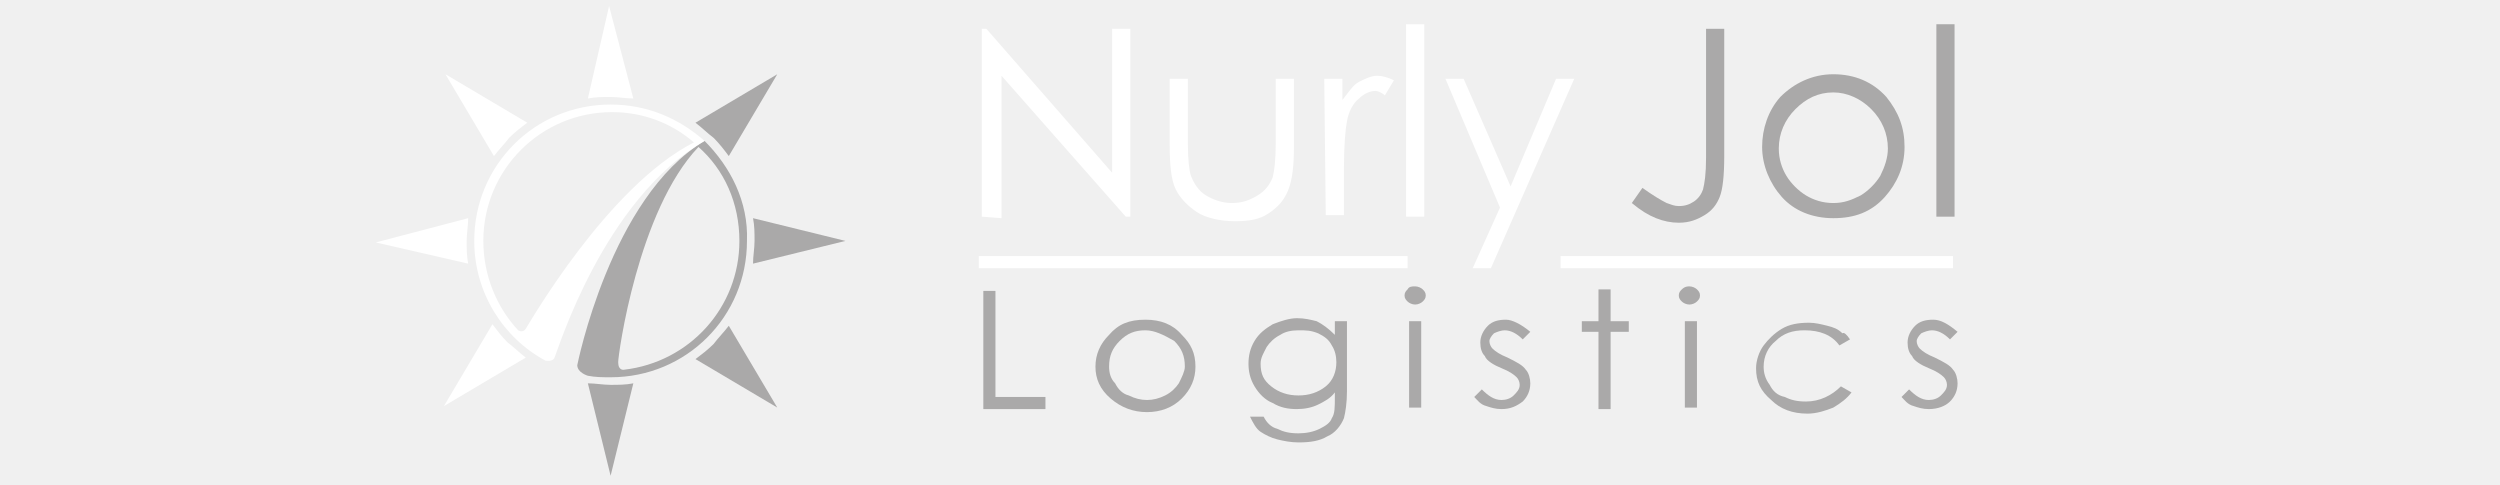
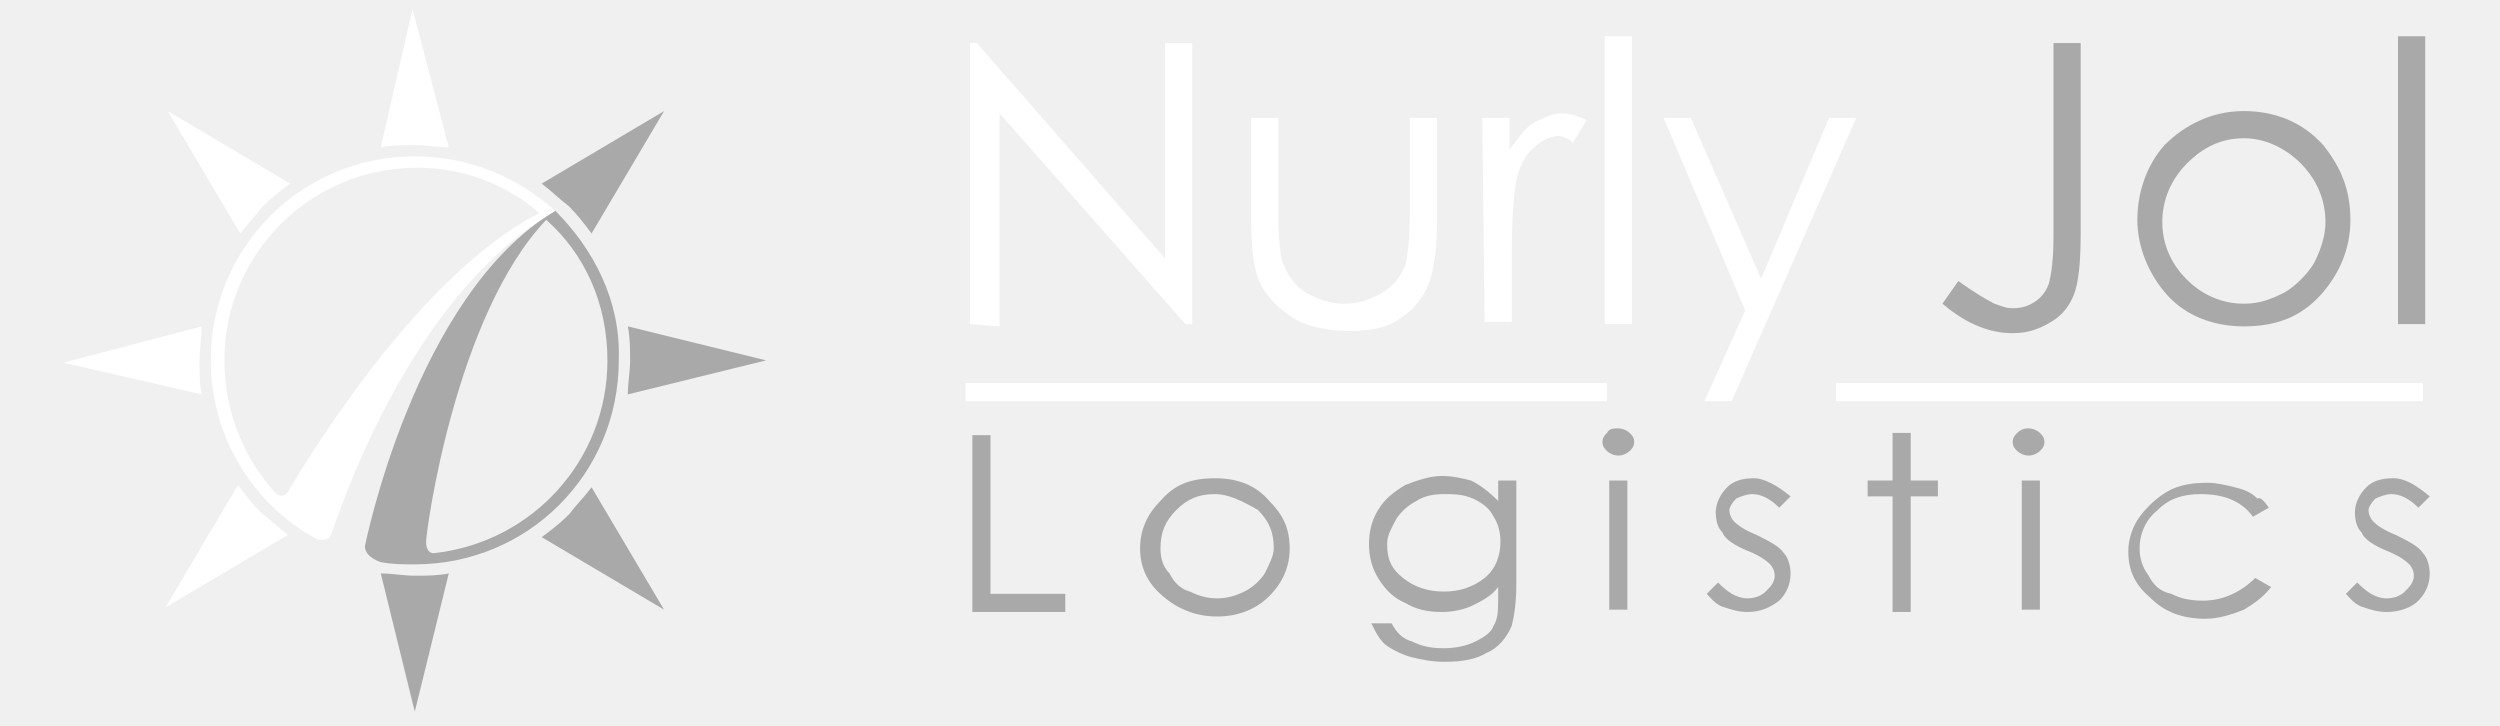
- <svg xmlns="http://www.w3.org/2000/svg" version="1.1" id="Слой_1" x="0px" y="0px" viewBox="0 0 165 32" style="enable-background:new 0 0 165 32;" xml:space="preserve">
+ <svg xmlns="http://www.w3.org/2000/svg" version="1.1" id="Слой_1" x="0px" y="0px" viewBox="0 0 110.3 32" style="enable-background:new 0 0 110.3 32;" xml:space="preserve">
  <style type="text/css">
	.st0{enable-background:new    ;}
	.st1{fill:#FFFFFF;}
	.st2{fill:#AAA9A9;}
</style>
  <g class="st0">
-     <path class="st1" d="M64.8,14.3V1.9h0.3l8.3,9.5V1.9h1.2v12.4h-0.3L66.1,5v9.4L64.8,14.3L64.8,14.3z" />
-     <path class="st1" d="M77.2,5.2h1.2v4.3c0,1.1,0.1,1.8,0.2,2.1c0.2,0.5,0.5,1,1,1.3s1.1,0.5,1.7,0.5c0.7,0,1.2-0.2,1.7-0.5   s0.8-0.7,1-1.2c0.1-0.4,0.2-1.1,0.2-2.3V5.2h1.2v4.5c0,1.2-0.1,2.2-0.4,2.9c-0.3,0.7-0.7,1.1-1.3,1.5s-1.3,0.5-2.2,0.5   S79.6,14.4,79,14s-1.1-0.9-1.4-1.5s-0.4-1.6-0.4-2.9V5.2L77.2,5.2z" />
-     <path class="st1" d="M87.4,5.2h1.2v1.4c0.4-0.5,0.7-1,1.1-1.2C90.1,5.2,90.5,5,90.9,5c0.3,0,0.7,0.1,1.1,0.3l-0.6,1   C91.2,6.1,90.9,6,90.8,6c-0.4,0-0.8,0.2-1.1,0.5C89.3,6.8,89,7.4,88.9,8c-0.1,0.5-0.2,1.6-0.2,3.1v3.1h-1.2L87.4,5.2L87.4,5.2z" />
-     <path class="st1" d="M92.8,1.6H94v12.7h-1.2V1.6z" />
-     <path class="st1" d="M95.4,5.2h1.2l3.1,7.1l3-7.1h1.2l-5.5,12.5h-1.2l1.8-4L95.4,5.2z" />
+     <path class="st1" d="M42.8,14.3V1.9h0.3l8.3,9.5V1.9h1.2v12.4h-0.3L44.1,5v9.4L42.8,14.3L42.8,14.3z" />
+     <path class="st1" d="M55.2,5.2h1.2v4.3c0,1.1,0.1,1.8,0.2,2.1c0.2,0.5,0.5,1,1,1.3s1.1,0.5,1.7,0.5c0.7,0,1.2-0.2,1.7-0.5   s0.8-0.7,1-1.2c0.1-0.4,0.2-1.1,0.2-2.3V5.2h1.2v4.5c0,1.2-0.1,2.2-0.4,2.9c-0.3,0.7-0.7,1.1-1.3,1.5s-1.3,0.5-2.2,0.5   S57.6,14.4,57,14s-1.1-0.9-1.4-1.5s-0.4-1.6-0.4-2.9V5.2L55.2,5.2z" />
+     <path class="st1" d="M65.4,5.2h1.2v1.4c0.4-0.5,0.7-1,1.1-1.2C68.1,5.2,68.5,5,68.9,5c0.3,0,0.7,0.1,1.1,0.3l-0.6,1   C69.2,6.1,68.9,6,68.8,6c-0.4,0-0.8,0.2-1.1,0.5C67.3,6.8,67,7.4,66.9,8c-0.1,0.5-0.2,1.6-0.2,3.1v3.1h-1.2L65.4,5.2L65.4,5.2z" />
+     <path class="st1" d="M70.8,1.6H72v12.7h-1.2V1.6z" />
+     <path class="st1" d="M73.4,5.2h1.2l3.1,7.1l3-7.1h1.2l-5.5,12.5h-1.2l1.8-4L73.4,5.2z" />
  </g>
-   <path id="луч_23_" class="st1" d="M38.8,6.5c0.5-0.1,1-0.1,1.5-0.1s1,0.1,1.5,0.1l-1.6-6.1L38.8,6.5z" />
-   <path id="луч_21_" class="st1" d="M34.7,23.6c-0.4-0.3-0.8-0.7-1.2-1c-0.4-0.4-0.7-0.8-1-1.2l-3.2,5.4L34.7,23.6z" />
-   <path id="луч_19_" class="st1" d="M32.6,10.3c0.3-0.4,0.7-0.8,1-1.2c0.4-0.4,0.8-0.7,1.2-1l-5.4-3.2L32.6,10.3z" />
-   <path id="луч_18_" class="st1" d="M30.9,17.4c-0.1-0.5-0.1-1-0.1-1.5s0.1-1,0.1-1.5L24.8,16L30.9,17.4z" />
+   <path id="луч_23_" class="st1" d="M16.8,6.5c0.5-0.1,1-0.1,1.5-0.1s1,0.1,1.5,0.1l-1.6-6.1L16.8,6.5z" />
+   <path id="луч_21_" class="st1" d="M12.7,23.6c-0.4-0.3-0.8-0.7-1.2-1c-0.4-0.4-0.7-0.8-1-1.2l-3.2,5.4L12.7,23.6z" />
+   <path id="луч_19_" class="st1" d="M10.6,10.3c0.3-0.4,0.7-0.8,1-1.2c0.4-0.4,0.8-0.7,1.2-1L7.4,4.9L10.6,10.3z" />
+   <path id="луч_18_" class="st1" d="M8.9,17.4c-0.1-0.5-0.1-1-0.1-1.5s0.1-1,0.1-1.5L2.8,16L8.9,17.4z" />
  <g>
    <g>
      <g class="st0">
-         <path class="st2" d="M112.6,1.9h1.2v8.4c0,1.3-0.1,2.2-0.3,2.7c-0.2,0.5-0.5,0.9-1,1.2s-1,0.5-1.7,0.5c-0.5,0-1-0.1-1.5-0.3     s-1-0.5-1.6-1l0.7-1c0.7,0.5,1.2,0.8,1.6,1c0.3,0.1,0.5,0.2,0.8,0.2c0.4,0,0.7-0.1,1-0.3s0.5-0.5,0.6-0.8c0.1-0.4,0.2-1,0.2-2.1     L112.6,1.9L112.6,1.9z" />
-         <path class="st2" d="M121,4.9c1.4,0,2.6,0.5,3.5,1.5c0.8,1,1.2,2,1.2,3.3s-0.5,2.4-1.3,3.3c-0.9,1-2,1.4-3.4,1.4     s-2.6-0.5-3.4-1.4s-1.3-2.1-1.3-3.3s0.4-2.4,1.2-3.3C118.4,5.5,119.6,4.9,121,4.9z M121,6.1c-1,0-1.8,0.4-2.5,1.1     s-1.1,1.6-1.1,2.6c0,0.7,0.2,1.3,0.5,1.8s0.8,1,1.3,1.3s1.1,0.5,1.8,0.5s1.2-0.2,1.8-0.5c0.5-0.3,1-0.8,1.3-1.3     c0.3-0.6,0.5-1.2,0.5-1.8c0-1-0.4-1.9-1.1-2.6C122.8,6.5,121.9,6.1,121,6.1z" />
-         <path class="st2" d="M127.8,1.6h1.2v12.7h-1.2V1.6z" />
+         <path class="st2" d="M90.6,1.9h1.2v8.4c0,1.3-0.1,2.2-0.3,2.7c-0.2,0.5-0.5,0.9-1,1.2s-1,0.5-1.7,0.5c-0.5,0-1-0.1-1.5-0.3     s-1-0.5-1.6-1l0.7-1c0.7,0.5,1.2,0.8,1.6,1c0.3,0.1,0.5,0.2,0.8,0.2c0.4,0,0.7-0.1,1-0.3s0.5-0.5,0.6-0.8c0.1-0.4,0.2-1,0.2-2.1     L90.6,1.9L90.6,1.9z" />
+         <path class="st2" d="M99,4.9c1.4,0,2.6,0.5,3.5,1.5c0.8,1,1.2,2,1.2,3.3s-0.5,2.4-1.3,3.3c-0.9,1-2,1.4-3.4,1.4s-2.6-0.5-3.4-1.4     s-1.3-2.1-1.3-3.3s0.4-2.4,1.2-3.3C96.4,5.5,97.6,4.9,99,4.9z M99,6.1c-1,0-1.8,0.4-2.5,1.1s-1.1,1.6-1.1,2.6     c0,0.7,0.2,1.3,0.5,1.8s0.8,1,1.3,1.3s1.1,0.5,1.8,0.5s1.2-0.2,1.8-0.5c0.5-0.3,1-0.8,1.3-1.3c0.3-0.6,0.5-1.2,0.5-1.8     c0-1-0.4-1.9-1.1-2.6C100.8,6.5,99.9,6.1,99,6.1z" />
+         <path class="st2" d="M105.8,1.6h1.2v12.7h-1.2V1.6z" />
      </g>
      <g class="st0">
-         <path class="st2" d="M64.9,19.2h0.8v7H69V27h-4.1V19.2z" />
-         <path class="st2" d="M75.6,21.1c1,0,1.8,0.3,2.4,1c0.6,0.6,0.9,1.2,0.9,2.1c0,0.8-0.3,1.5-0.9,2.1s-1.4,0.9-2.3,0.9     s-1.7-0.3-2.4-0.9s-1-1.3-1-2.1c0-0.8,0.3-1.5,0.9-2.1C73.8,21.4,74.5,21.1,75.6,21.1z M75.6,21.8c-0.7,0-1.2,0.2-1.7,0.7     s-0.7,1-0.7,1.7c0,0.4,0.1,0.8,0.4,1.1c0.2,0.4,0.5,0.7,0.9,0.8c0.4,0.2,0.8,0.3,1.2,0.3s0.8-0.1,1.2-0.3     c0.4-0.2,0.7-0.5,0.9-0.8c0.2-0.4,0.4-0.8,0.4-1.1c0-0.7-0.2-1.2-0.7-1.7C76.8,22.1,76.2,21.8,75.6,21.8z" />
-         <path class="st2" d="M88.1,21.2h0.8v4.6c0,0.8-0.1,1.4-0.2,1.8c-0.2,0.5-0.6,1-1.1,1.2c-0.5,0.3-1.1,0.4-1.9,0.4     c-0.5,0-1-0.1-1.4-0.2s-0.8-0.3-1.1-0.5s-0.5-0.6-0.7-1h0.9c0.2,0.4,0.5,0.7,0.9,0.8c0.4,0.2,0.8,0.3,1.4,0.3     c0.5,0,1-0.1,1.4-0.3c0.4-0.2,0.7-0.4,0.8-0.7c0.2-0.3,0.2-0.7,0.2-1.4v-0.3c-0.3,0.4-0.7,0.6-1.1,0.8c-0.4,0.2-0.9,0.3-1.4,0.3     c-0.6,0-1.1-0.1-1.6-0.4c-0.5-0.2-0.9-0.6-1.2-1.1c-0.3-0.5-0.4-1-0.4-1.5s0.1-1,0.4-1.5s0.7-0.8,1.2-1.1     c0.5-0.2,1.1-0.4,1.6-0.4s0.9,0.1,1.3,0.2c0.4,0.2,0.8,0.5,1.2,0.9L88.1,21.2L88.1,21.2z M85.7,21.8c-0.5,0-0.9,0.1-1.2,0.3     c-0.4,0.2-0.7,0.5-0.9,0.8c-0.2,0.4-0.4,0.7-0.4,1.1c0,0.7,0.2,1.1,0.7,1.5s1.1,0.6,1.8,0.6c0.7,0,1.3-0.2,1.8-0.6s0.7-1,0.7-1.6     c0-0.4-0.1-0.8-0.3-1.1c-0.2-0.4-0.5-0.6-0.9-0.8C86.5,21.8,86.2,21.8,85.7,21.8z" />
-         <path class="st2" d="M93.4,18.9c0.2,0,0.4,0.1,0.5,0.2s0.2,0.2,0.2,0.4c0,0.2-0.1,0.3-0.2,0.4s-0.3,0.2-0.5,0.2S93,20,92.9,19.9     s-0.2-0.2-0.2-0.4c0-0.2,0.1-0.3,0.2-0.4C93,18.9,93.2,18.9,93.4,18.9z M93,21.2h0.8v5.7H93V21.2z" />
-         <path class="st2" d="M101,21.9l-0.5,0.5c-0.4-0.4-0.8-0.6-1.2-0.6c-0.2,0-0.5,0.1-0.7,0.2c-0.2,0.2-0.3,0.4-0.3,0.5     c0,0.2,0.1,0.4,0.2,0.5c0.2,0.2,0.5,0.4,1,0.6c0.6,0.3,1,0.5,1.2,0.8c0.2,0.2,0.3,0.6,0.3,0.9c0,0.5-0.2,0.9-0.5,1.2     c-0.4,0.3-0.8,0.5-1.4,0.5c-0.4,0-0.7-0.1-1-0.2c-0.4-0.1-0.6-0.4-0.8-0.6l0.5-0.5c0.4,0.4,0.8,0.7,1.3,0.7     c0.3,0,0.6-0.1,0.8-0.3c0.2-0.2,0.4-0.4,0.4-0.7c0-0.2-0.1-0.4-0.2-0.5c-0.2-0.2-0.5-0.4-1-0.6s-1-0.5-1.1-0.8     c-0.2-0.2-0.3-0.5-0.3-0.9s0.2-0.8,0.5-1.1s0.7-0.4,1.2-0.4C99.8,21.1,100.4,21.4,101,21.9z" />
-         <path class="st2" d="M105.5,19.1h0.8v2.1h1.2v0.7h-1.2V27h-0.8v-5.1h-1.1v-0.7h1.1V19.1z" />
-         <path class="st2" d="M111.5,18.9c0.2,0,0.4,0.1,0.5,0.2s0.2,0.2,0.2,0.4c0,0.2-0.1,0.3-0.2,0.4s-0.3,0.2-0.5,0.2     s-0.4-0.1-0.5-0.2s-0.2-0.2-0.2-0.4c0-0.2,0.1-0.3,0.2-0.4C111.2,18.9,111.4,18.9,111.5,18.9z M111.2,21.2h0.8v5.7h-0.8V21.2z" />
-         <path class="st2" d="M122.1,22.4l-0.7,0.4c-0.5-0.7-1.3-1-2.3-1c-0.8,0-1.4,0.2-1.9,0.7c-0.5,0.4-0.8,1-0.8,1.7     c0,0.4,0.1,0.8,0.4,1.2c0.2,0.4,0.5,0.7,1,0.8c0.4,0.2,0.8,0.3,1.4,0.3c0.9,0,1.7-0.4,2.3-1l0.7,0.4c-0.3,0.4-0.7,0.7-1.2,1     c-0.5,0.2-1.1,0.4-1.7,0.4c-1,0-1.8-0.3-2.4-0.9c-0.7-0.6-1-1.2-1-2.1c0-0.5,0.2-1.1,0.5-1.5s0.7-0.8,1.2-1.1     c0.5-0.3,1.1-0.4,1.8-0.4c0.4,0,0.8,0.1,1.2,0.2c0.4,0.1,0.7,0.2,1,0.5C121.7,21.9,121.9,22.1,122.1,22.4z" />
-         <path class="st2" d="M129.2,21.9l-0.5,0.5c-0.4-0.4-0.8-0.6-1.2-0.6c-0.2,0-0.5,0.1-0.7,0.2c-0.2,0.2-0.3,0.4-0.3,0.5     c0,0.2,0.1,0.4,0.2,0.5c0.2,0.2,0.5,0.4,1,0.6c0.6,0.3,1,0.5,1.2,0.8c0.2,0.2,0.3,0.6,0.3,0.9c0,0.5-0.2,0.9-0.5,1.2     s-0.8,0.5-1.4,0.5c-0.4,0-0.7-0.1-1-0.2c-0.4-0.1-0.6-0.4-0.8-0.6l0.5-0.5c0.4,0.4,0.8,0.7,1.3,0.7c0.3,0,0.6-0.1,0.8-0.3     c0.2-0.2,0.4-0.4,0.4-0.7c0-0.2-0.1-0.4-0.2-0.5c-0.2-0.2-0.5-0.4-1-0.6s-1-0.5-1.1-0.8c-0.2-0.2-0.3-0.5-0.3-0.9     s0.2-0.8,0.5-1.1s0.7-0.4,1.2-0.4C128.1,21.1,128.6,21.4,129.2,21.9z" />
+         <path class="st2" d="M42.9,19.2h0.8v7H47V27h-4.1V19.2z" />
+         <path class="st2" d="M53.6,21.1c1,0,1.8,0.3,2.4,1c0.6,0.6,0.9,1.2,0.9,2.1c0,0.8-0.3,1.5-0.9,2.1s-1.4,0.9-2.3,0.9     s-1.7-0.3-2.4-0.9s-1-1.3-1-2.1c0-0.8,0.3-1.5,0.9-2.1C51.8,21.4,52.5,21.1,53.6,21.1z M53.6,21.8c-0.7,0-1.2,0.2-1.7,0.7     s-0.7,1-0.7,1.7c0,0.4,0.1,0.8,0.4,1.1c0.2,0.4,0.5,0.7,0.9,0.8c0.4,0.2,0.8,0.3,1.2,0.3s0.8-0.1,1.2-0.3     c0.4-0.2,0.7-0.5,0.9-0.8c0.2-0.4,0.4-0.8,0.4-1.1c0-0.7-0.2-1.2-0.7-1.7C54.8,22.1,54.2,21.8,53.6,21.8z" />
+         <path class="st2" d="M66.1,21.2h0.8v4.6c0,0.8-0.1,1.4-0.2,1.8c-0.2,0.5-0.6,1-1.1,1.2c-0.5,0.3-1.1,0.4-1.9,0.4     c-0.5,0-1-0.1-1.4-0.2s-0.8-0.3-1.1-0.5s-0.5-0.6-0.7-1h0.9c0.2,0.4,0.5,0.7,0.9,0.8c0.4,0.2,0.8,0.3,1.4,0.3     c0.5,0,1-0.1,1.4-0.3c0.4-0.2,0.7-0.4,0.8-0.7c0.2-0.3,0.2-0.7,0.2-1.4v-0.3c-0.3,0.4-0.7,0.6-1.1,0.8c-0.4,0.2-0.9,0.3-1.4,0.3     c-0.6,0-1.1-0.1-1.6-0.4c-0.5-0.2-0.9-0.6-1.2-1.1c-0.3-0.5-0.4-1-0.4-1.5s0.1-1,0.4-1.5s0.7-0.8,1.2-1.1     c0.5-0.2,1.1-0.4,1.6-0.4s0.9,0.1,1.3,0.2c0.4,0.2,0.8,0.5,1.2,0.9L66.1,21.2L66.1,21.2z M63.7,21.8c-0.5,0-0.9,0.1-1.2,0.3     c-0.4,0.2-0.7,0.5-0.9,0.8c-0.2,0.4-0.4,0.7-0.4,1.1c0,0.7,0.2,1.1,0.7,1.5s1.1,0.6,1.8,0.6c0.7,0,1.3-0.2,1.8-0.6s0.7-1,0.7-1.6     c0-0.4-0.1-0.8-0.3-1.1c-0.2-0.4-0.5-0.6-0.9-0.8C64.5,21.8,64.2,21.8,63.7,21.8z" />
+         <path class="st2" d="M71.4,18.9c0.2,0,0.4,0.1,0.5,0.2s0.2,0.2,0.2,0.4c0,0.2-0.1,0.3-0.2,0.4s-0.3,0.2-0.5,0.2S71,20,70.9,19.9     s-0.2-0.2-0.2-0.4c0-0.2,0.1-0.3,0.2-0.4C71,18.9,71.2,18.9,71.4,18.9z M71,21.2h0.8v5.7H71V21.2z" />
+         <path class="st2" d="M79,21.9l-0.5,0.5c-0.4-0.4-0.8-0.6-1.2-0.6c-0.2,0-0.5,0.1-0.7,0.2c-0.2,0.2-0.3,0.4-0.3,0.5     c0,0.2,0.1,0.4,0.2,0.5c0.2,0.2,0.5,0.4,1,0.6c0.6,0.3,1,0.5,1.2,0.8c0.2,0.2,0.3,0.6,0.3,0.9c0,0.5-0.2,0.9-0.5,1.2     c-0.4,0.3-0.8,0.5-1.4,0.5c-0.4,0-0.7-0.1-1-0.2c-0.4-0.1-0.6-0.4-0.8-0.6l0.5-0.5c0.4,0.4,0.8,0.7,1.3,0.7     c0.3,0,0.6-0.1,0.8-0.3c0.2-0.2,0.4-0.4,0.4-0.7c0-0.2-0.1-0.4-0.2-0.5c-0.2-0.2-0.5-0.4-1-0.6s-1-0.5-1.1-0.8     c-0.2-0.2-0.3-0.5-0.3-0.9s0.2-0.8,0.5-1.1s0.7-0.4,1.2-0.4C77.8,21.1,78.4,21.4,79,21.9z" />
+         <path class="st2" d="M83.5,19.1h0.8v2.1h1.2v0.7h-1.2V27h-0.8v-5.1h-1.1v-0.7h1.1V19.1z" />
+         <path class="st2" d="M89.5,18.9c0.2,0,0.4,0.1,0.5,0.2s0.2,0.2,0.2,0.4c0,0.2-0.1,0.3-0.2,0.4s-0.3,0.2-0.5,0.2S89.1,20,89,19.9     s-0.2-0.2-0.2-0.4c0-0.2,0.1-0.3,0.2-0.4C89.2,18.9,89.4,18.9,89.5,18.9z M89.2,21.2H90v5.7h-0.8V21.2z" />
+         <path class="st2" d="M100.1,22.4l-0.7,0.4c-0.5-0.7-1.3-1-2.3-1c-0.8,0-1.4,0.2-1.9,0.7c-0.5,0.4-0.8,1-0.8,1.7     c0,0.4,0.1,0.8,0.4,1.2c0.2,0.4,0.5,0.7,1,0.8c0.4,0.2,0.8,0.3,1.4,0.3c0.9,0,1.7-0.4,2.3-1l0.7,0.4c-0.3,0.4-0.7,0.7-1.2,1     c-0.5,0.2-1.1,0.4-1.7,0.4c-1,0-1.8-0.3-2.4-0.9c-0.7-0.6-1-1.2-1-2.1c0-0.5,0.2-1.1,0.5-1.5s0.7-0.8,1.2-1.1     c0.5-0.3,1.1-0.4,1.8-0.4c0.4,0,0.8,0.1,1.2,0.2c0.4,0.1,0.7,0.2,1,0.5C99.7,21.9,99.9,22.1,100.1,22.4z" />
+         <path class="st2" d="M107.2,21.9l-0.5,0.5c-0.4-0.4-0.8-0.6-1.2-0.6c-0.2,0-0.5,0.1-0.7,0.2c-0.2,0.2-0.3,0.4-0.3,0.5     c0,0.2,0.1,0.4,0.2,0.5c0.2,0.2,0.5,0.4,1,0.6c0.6,0.3,1,0.5,1.2,0.8c0.2,0.2,0.3,0.6,0.3,0.9c0,0.5-0.2,0.9-0.5,1.2     s-0.8,0.5-1.4,0.5c-0.4,0-0.7-0.1-1-0.2c-0.4-0.1-0.6-0.4-0.8-0.6l0.5-0.5c0.4,0.4,0.8,0.7,1.3,0.7c0.3,0,0.6-0.1,0.8-0.3     c0.2-0.2,0.4-0.4,0.4-0.7c0-0.2-0.1-0.4-0.2-0.5c-0.2-0.2-0.5-0.4-1-0.6s-1-0.5-1.1-0.8c-0.2-0.2-0.3-0.5-0.3-0.9     s0.2-0.8,0.5-1.1s0.7-0.4,1.2-0.4C106.1,21.1,106.6,21.4,107.2,21.9z" />
      </g>
-       <path id="луч_40_" class="st2" d="M48.1,21.5c-0.3,0.4-0.7,0.8-1,1.2c-0.4,0.4-0.8,0.7-1.2,1l5.4,3.2L48.1,21.5z" />
-       <path id="луч_39_" class="st2" d="M45.9,8.1c0.4,0.3,0.8,0.7,1.2,1c0.4,0.4,0.7,0.8,1,1.2l3.2-5.4L45.9,8.1z" />
-       <path id="луч_38_" class="st2" d="M49.7,14.4c0.1,0.5,0.1,1,0.1,1.5s-0.1,1-0.1,1.5l6.1-1.5L49.7,14.4z" />
-       <path id="луч_37_" class="st2" d="M41.8,25.3c-0.5,0.1-1,0.1-1.5,0.1s-1-0.1-1.5-0.1l1.5,6.1L41.8,25.3z" />
-       <path id="road_9_" class="st2" d="M46.5,9.3c-6.2,3.7-8.4,14.8-8.4,14.8c0,0.5,0.7,0.7,0.7,0.7c0.5,0.1,1,0.1,1.5,0.1c5,0,9-4,9-9    C49.4,13.3,48.2,11,46.5,9.3z M41.2,24.4c0,0-0.4,0.1-0.4-0.5c0-0.5,1.3-10,5.3-14.2c1.7,1.5,2.7,3.7,2.7,6.2    C48.8,20.3,45.5,23.9,41.2,24.4z" />
+       <path id="луч_40_" class="st2" d="M26.1,21.5c-0.3,0.4-0.7,0.8-1,1.2c-0.4,0.4-0.8,0.7-1.2,1l5.4,3.2L26.1,21.5z" />
+       <path id="луч_39_" class="st2" d="M23.9,8.1c0.4,0.3,0.8,0.7,1.2,1c0.4,0.4,0.7,0.8,1,1.2l3.2-5.4L23.9,8.1z" />
+       <path id="луч_38_" class="st2" d="M27.7,14.4c0.1,0.5,0.1,1,0.1,1.5s-0.1,1-0.1,1.5l6.1-1.5L27.7,14.4z" />
+       <path id="луч_37_" class="st2" d="M19.8,25.3c-0.5,0.1-1,0.1-1.5,0.1s-1-0.1-1.5-0.1l1.5,6.1L19.8,25.3z" />
+       <path id="road_9_" class="st2" d="M24.5,9.3c-6.2,3.7-8.4,14.8-8.4,14.8c0,0.5,0.7,0.7,0.7,0.7c0.5,0.1,1,0.1,1.5,0.1c5,0,9-4,9-9    C27.4,13.3,26.2,11,24.5,9.3z M19.2,24.4c0,0-0.4,0.1-0.4-0.5c0-0.5,1.3-10,5.3-14.2c1.7,1.5,2.7,3.7,2.7,6.2    C26.8,20.3,23.5,23.9,19.2,24.4z" />
    </g>
  </g>
-   <path id="road" class="st1" d="M40.3,6.9c-5,0-9,4-9,9c0,3.4,1.9,6.4,4.7,7.9c0,0,0.5,0.1,0.6-0.2c0.2-0.4,3.2-10.4,9.9-14.3  C44.8,7.8,42.7,6.9,40.3,6.9z M34.7,21.7c-0.2,0.3-0.5,0.1-0.5,0.1c-1.4-1.5-2.3-3.6-2.3-5.9c0-4.7,3.8-8.5,8.5-8.5  c2,0,3.9,0.7,5.4,2C40.1,12.3,34.9,21.4,34.7,21.7z" />
-   <rect x="64.6" y="16.9" class="st1" width="28.3" height="0.8" />
-   <rect x="103" y="16.9" class="st1" width="25.9" height="0.8" />
+   <path id="road" class="st1" d="M18.3,6.9c-5,0-9,4-9,9c0,3.4,1.9,6.4,4.7,7.9c0,0,0.5,0.1,0.6-0.2c0.2-0.4,3.2-10.4,9.9-14.3  C22.8,7.8,20.7,6.9,18.3,6.9z M12.7,21.7c-0.2,0.3-0.5,0.1-0.5,0.1c-1.4-1.5-2.3-3.6-2.3-5.9c0-4.7,3.8-8.5,8.5-8.5  c2,0,3.9,0.7,5.4,2C18.1,12.3,12.9,21.4,12.7,21.7z" />
+   <rect x="42.6" y="16.9" class="st1" width="28.3" height="0.8" />
+   <rect x="81" y="16.9" class="st1" width="25.9" height="0.8" />
</svg>
